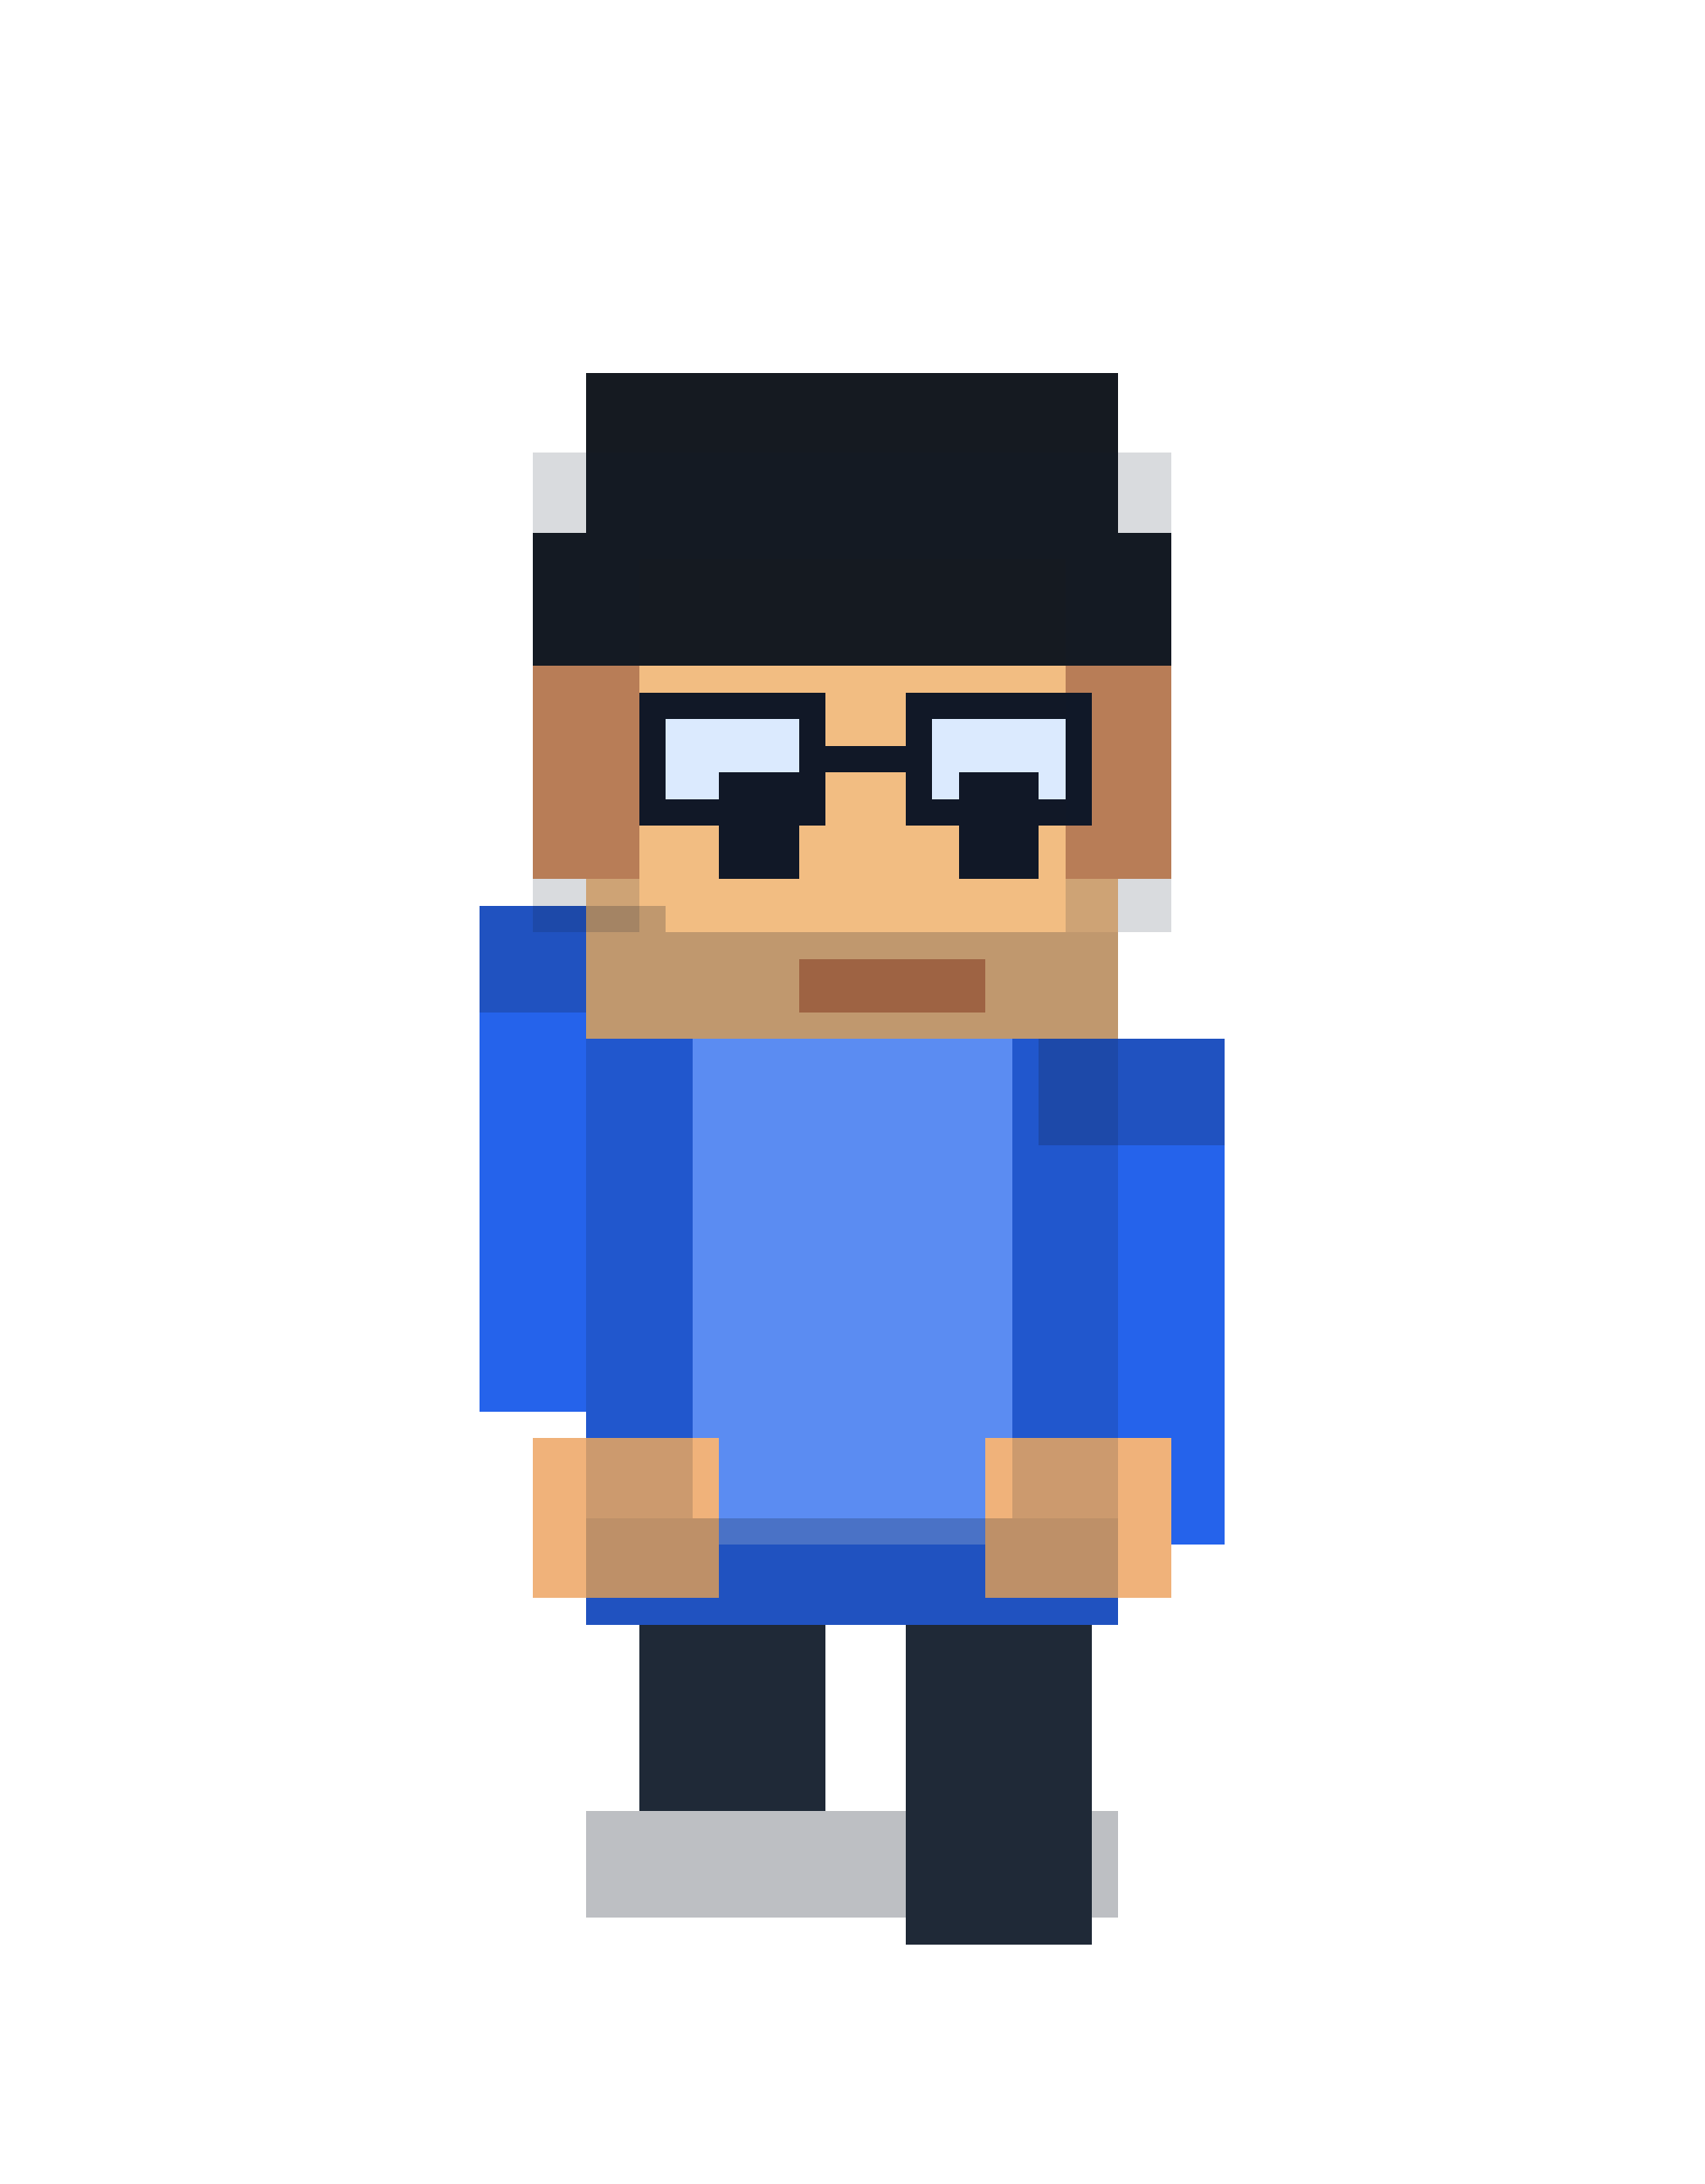
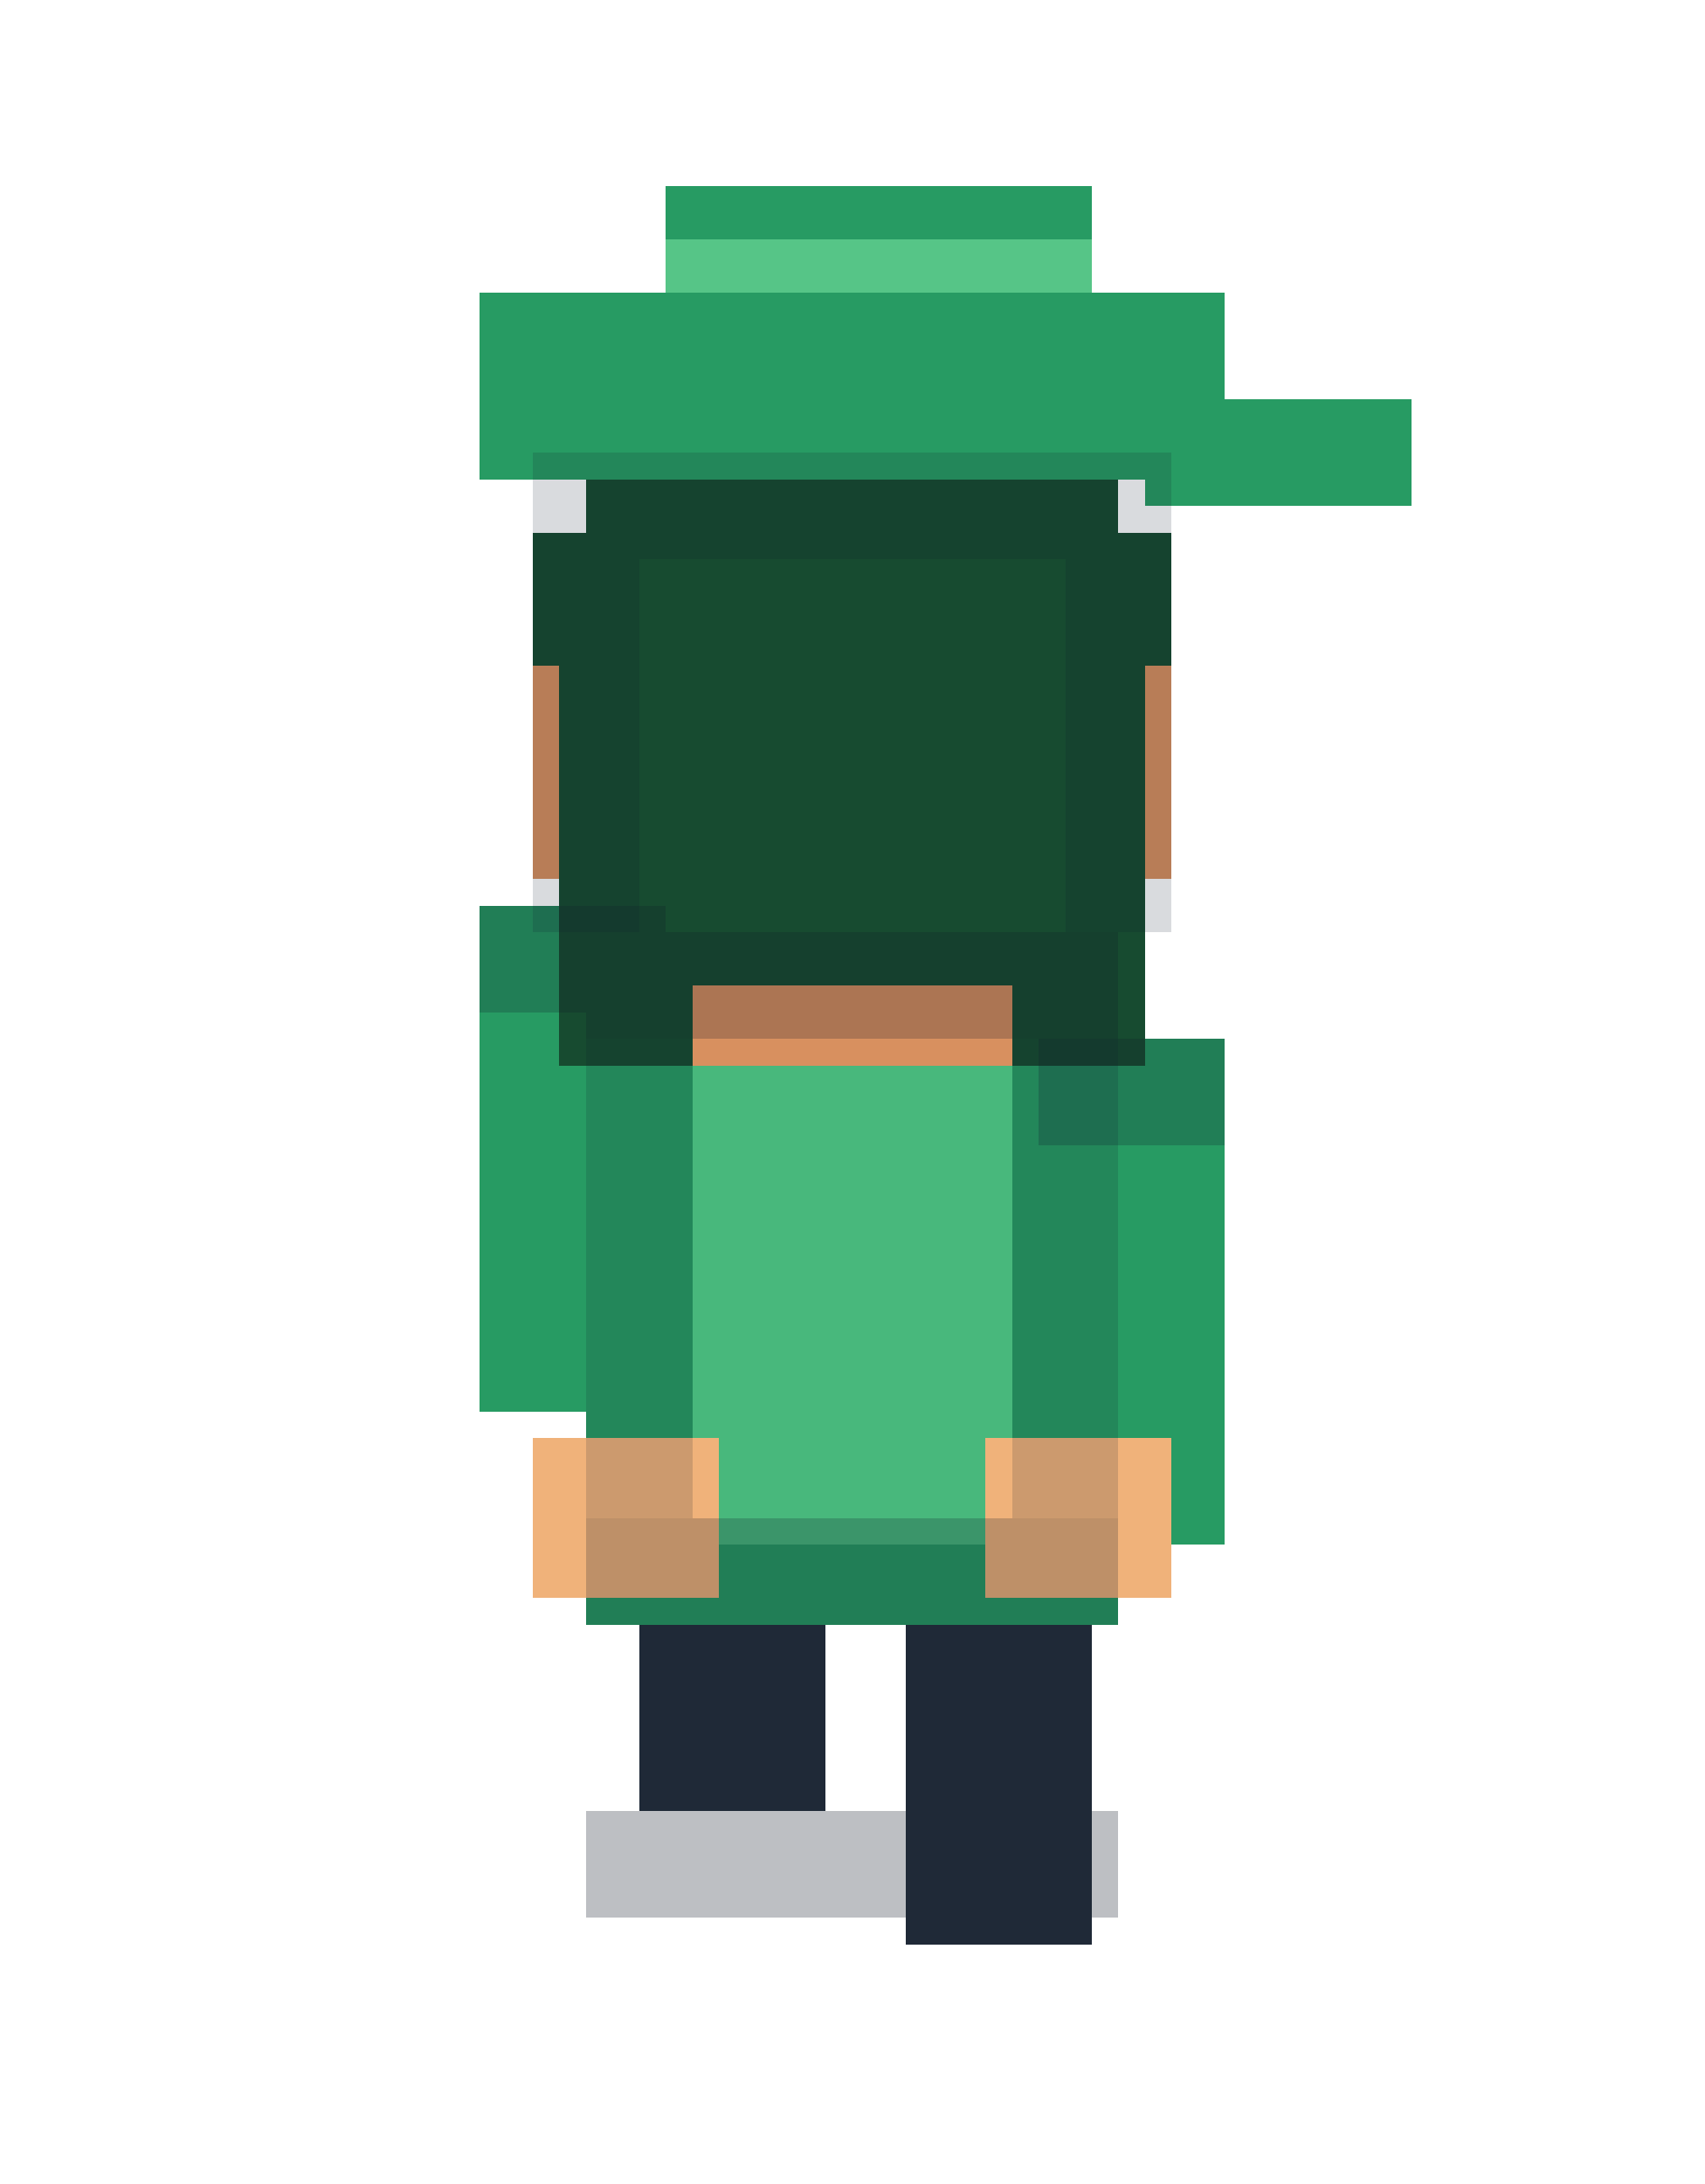
<svg xmlns="http://www.w3.org/2000/svg" width="64" height="82" viewBox="0 0 64 82" shape-rendering="crispEdges">
  <path d="M22 68h20v4H22z" fill="#111827" opacity=".28" />
  <path d="M24 56h7v12h-7zM34 61h7v12h-7z" fill="#1f2937" />
-   <path d="M22 35h20v26H22z" fill="#2563eb" />
-   <path d="M26 38h12v20H26z" fill="#bfdbfe" opacity=".35" />
-   <path d="M18 34h7v19h-7zM39 39h7v19h-7z" fill="#2563eb" />
+   <path d="M22 35h20v26H22z" fill="#279b63" />
+   <path d="M26 38h12v20H26z" fill="#86efac" opacity=".35" />
+   <path d="M18 34h7v19h-7zM39 39h7v19h-7z" fill="#279b63" />
  <path d="M20 54h7v6h-7zM37 54h7v6h-7z" fill="#f0b27a" />
  <path d="M22 17h20v22H22z" fill="#f2bd82" />
  <path d="M20 22h4v11h-4zM40 22h4v11h-4z" fill="#d8905f" />
-   <path d="M22 14h20v9H22zM20 20h24v5H20z" fill="#151a21" />
-   <path d="M24 26h7v5h-7zM34 26h7v5h-7zM31 28h3v1h-3z" fill="#111827" />
-   <path d="M25 27h5v3h-5zM35 27h5v3h-5z" fill="#dbeafe" />
-   <path d="M27 29h3v4h-3zM36 29h3v4h-3z" fill="#111827" />
-   <path d="M30 36h7v2h-7z" fill="#9a3412" opacity=".5" />
+   <path d="M22 14h20v9H22zM20 20h24v5H20z" fill="#174b30" />
+   <path d="M18 11h28v7H18zM25 7h16v7H25zM43 15h10v4H43z" fill="#279b63" />
+   <path d="M25 9h16v2H25z" fill="#86efac" opacity=".5" />
+   <path d="M21 24h22v16H21z" fill="#174b30" />
+   <path d="M26 37h12v3H26z" fill="#d8905f" />
  <path d="M22 35h20v4H22zM22 57h20v4H22zM18 34h7v4h-7zM39 39h7v4h-7z" fill="#0f172a" opacity=".22" />
  <path d="M20 17h24v4H20zM20 21h4v14h-4zM40 21h4v14h-4zM22 39h4v18h-4zM38 39h4v18h-4z" fill="#0f172a" opacity=".16" />
</svg>
